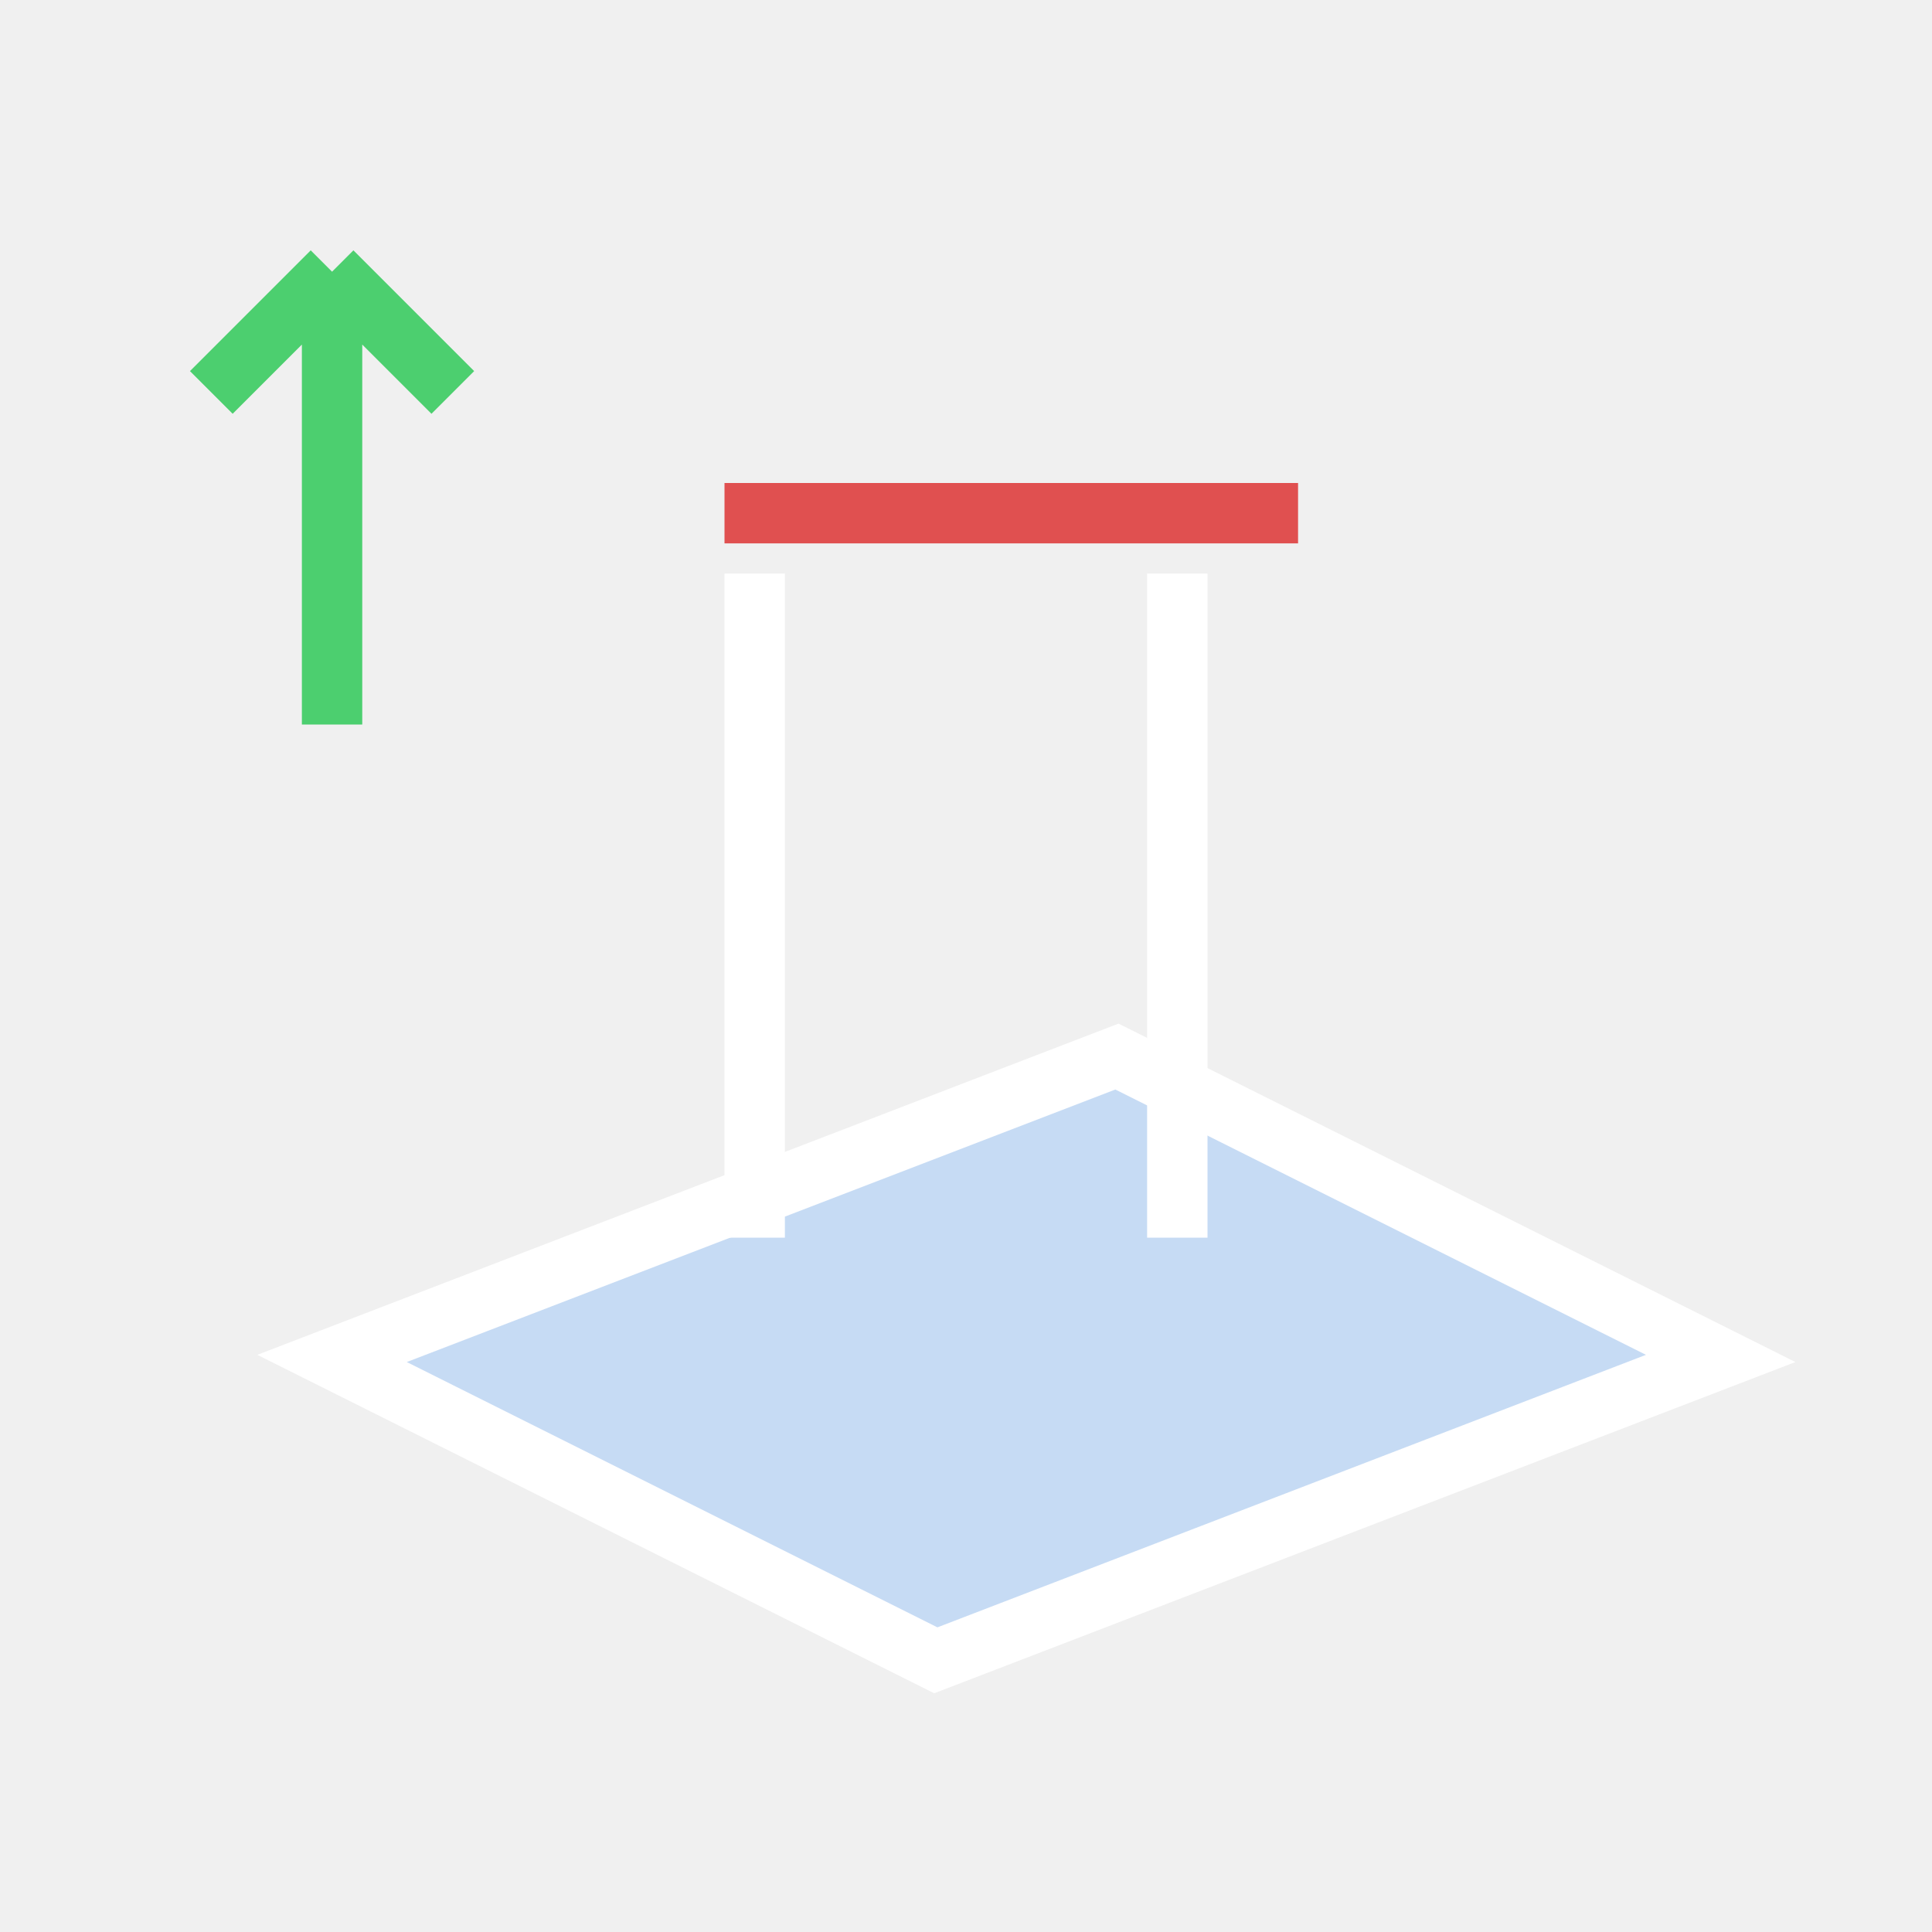
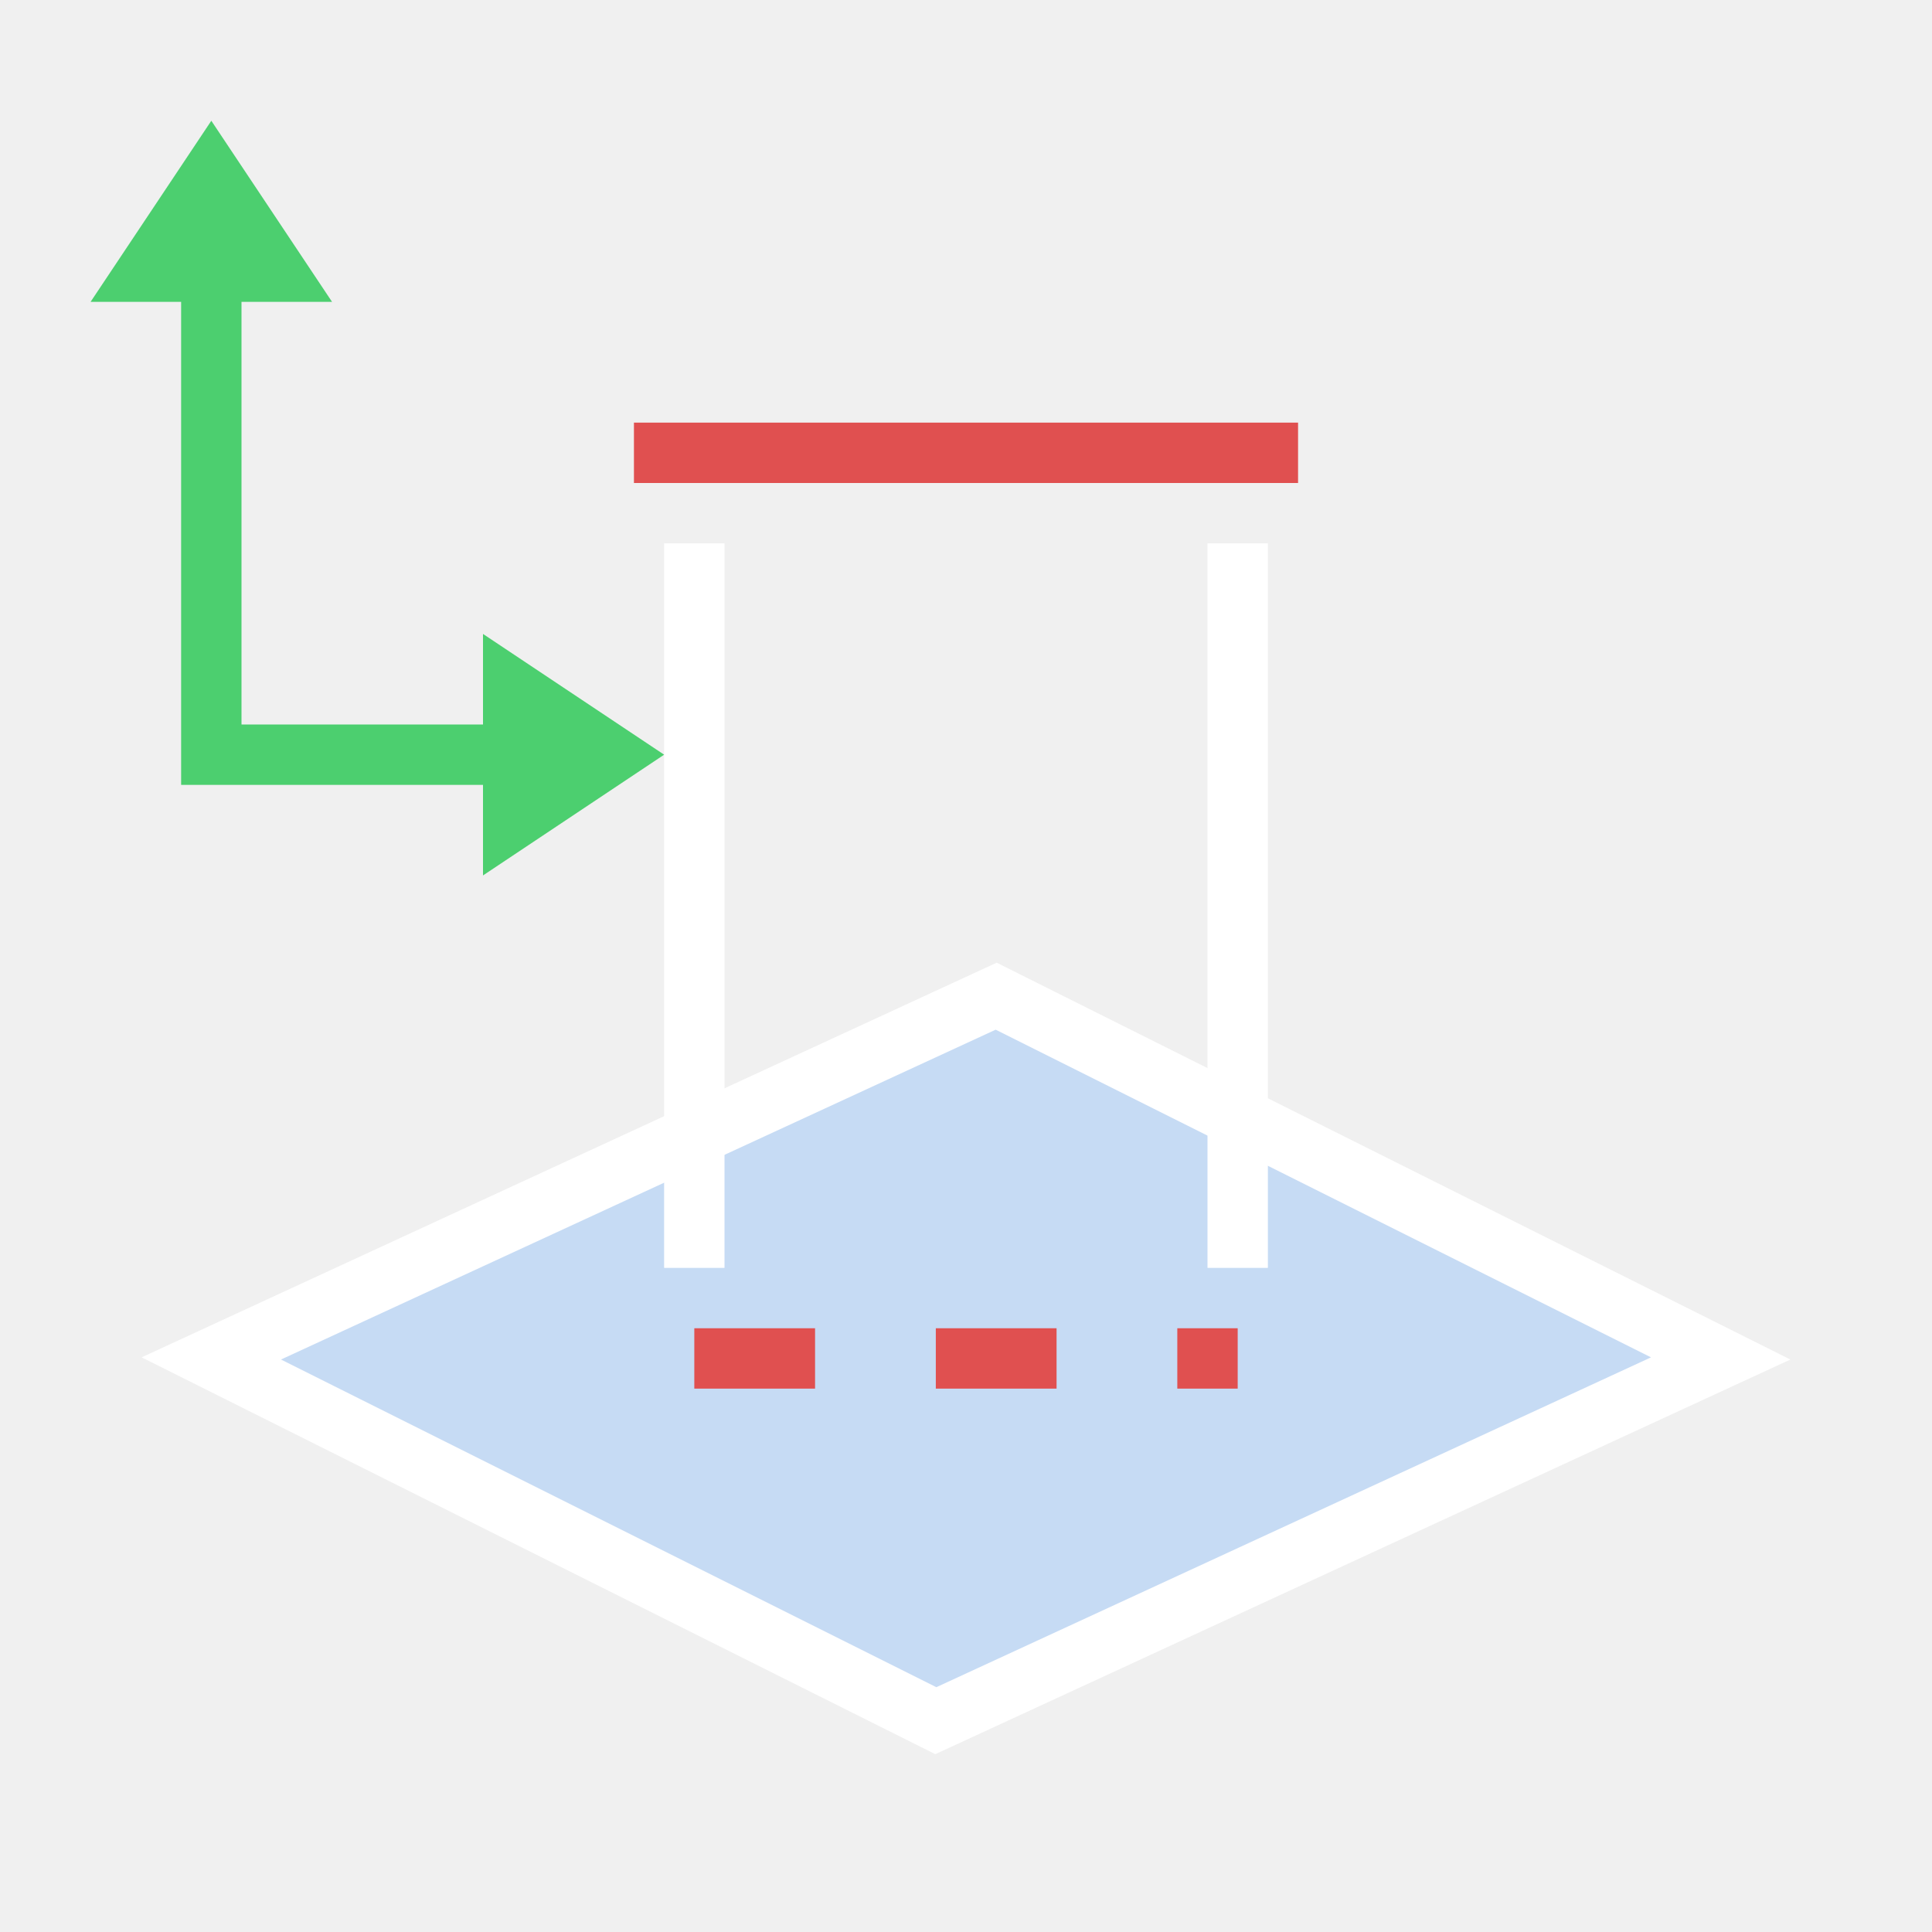
<svg xmlns="http://www.w3.org/2000/svg" width="32" height="32" viewBox="0 0 32 32" stroke-width="1" stroke-linecap="butt" stroke-linejoin="miter">
-   <path d="M5.5 22.5L15.5 27.5L28.5 22.5L18.5 17.5Z" fill="#4a9eff" fill-opacity="0.25" />
-   <path d="M5.5 22.5L15.5 27.5L28.5 22.5L18.5 17.5Z" fill="none" stroke="#ffffff" />
-   <path d="M12 8.5L21.5 8.5" fill="none" stroke="#e05050" />
-   <path d="M12.5 9.5L12.5 20.5M19.5 9.5L19.5 20.5" fill="none" stroke="#ffffff" />
-   <path d="M5.5 4.5L5.5 12M5.5 4.5L3.5 6.5M5.5 4.5L7.5 6.5" fill="none" stroke="#4ccf6f" />
+   <path d="M3.5 22.5L15.5 28.5L28.5 22.5L16.5 16.5Z" fill="#4a9eff" fill-opacity="0.25" />
+   <path d="M3.5 22.5L15.5 28.5L28.5 22.5L16.5 16.5Z" fill="none" stroke="#ffffff" />
+   <path d="M10.5 7.5L21.5 7.5" fill="none" stroke="#e05050" />
+   <path d="M11.5 22.5L20.5 22.5" fill="none" stroke="#e05050" stroke-dasharray="2 2" />
+   <path d="M11.5 9L11.5 21M20.5 9L20.5 21" fill="none" stroke="#ffffff" />
+   <path d="M3.5 4L3.5 13M3.5 12.5L9 12.5" fill="none" stroke="#4ccf6f" />
+   <path d="M3.5 2L1.5 5L5.5 5ZM11 12.5L8 10.5L8 14.5Z" fill="#4ccf6f" />
</svg>
